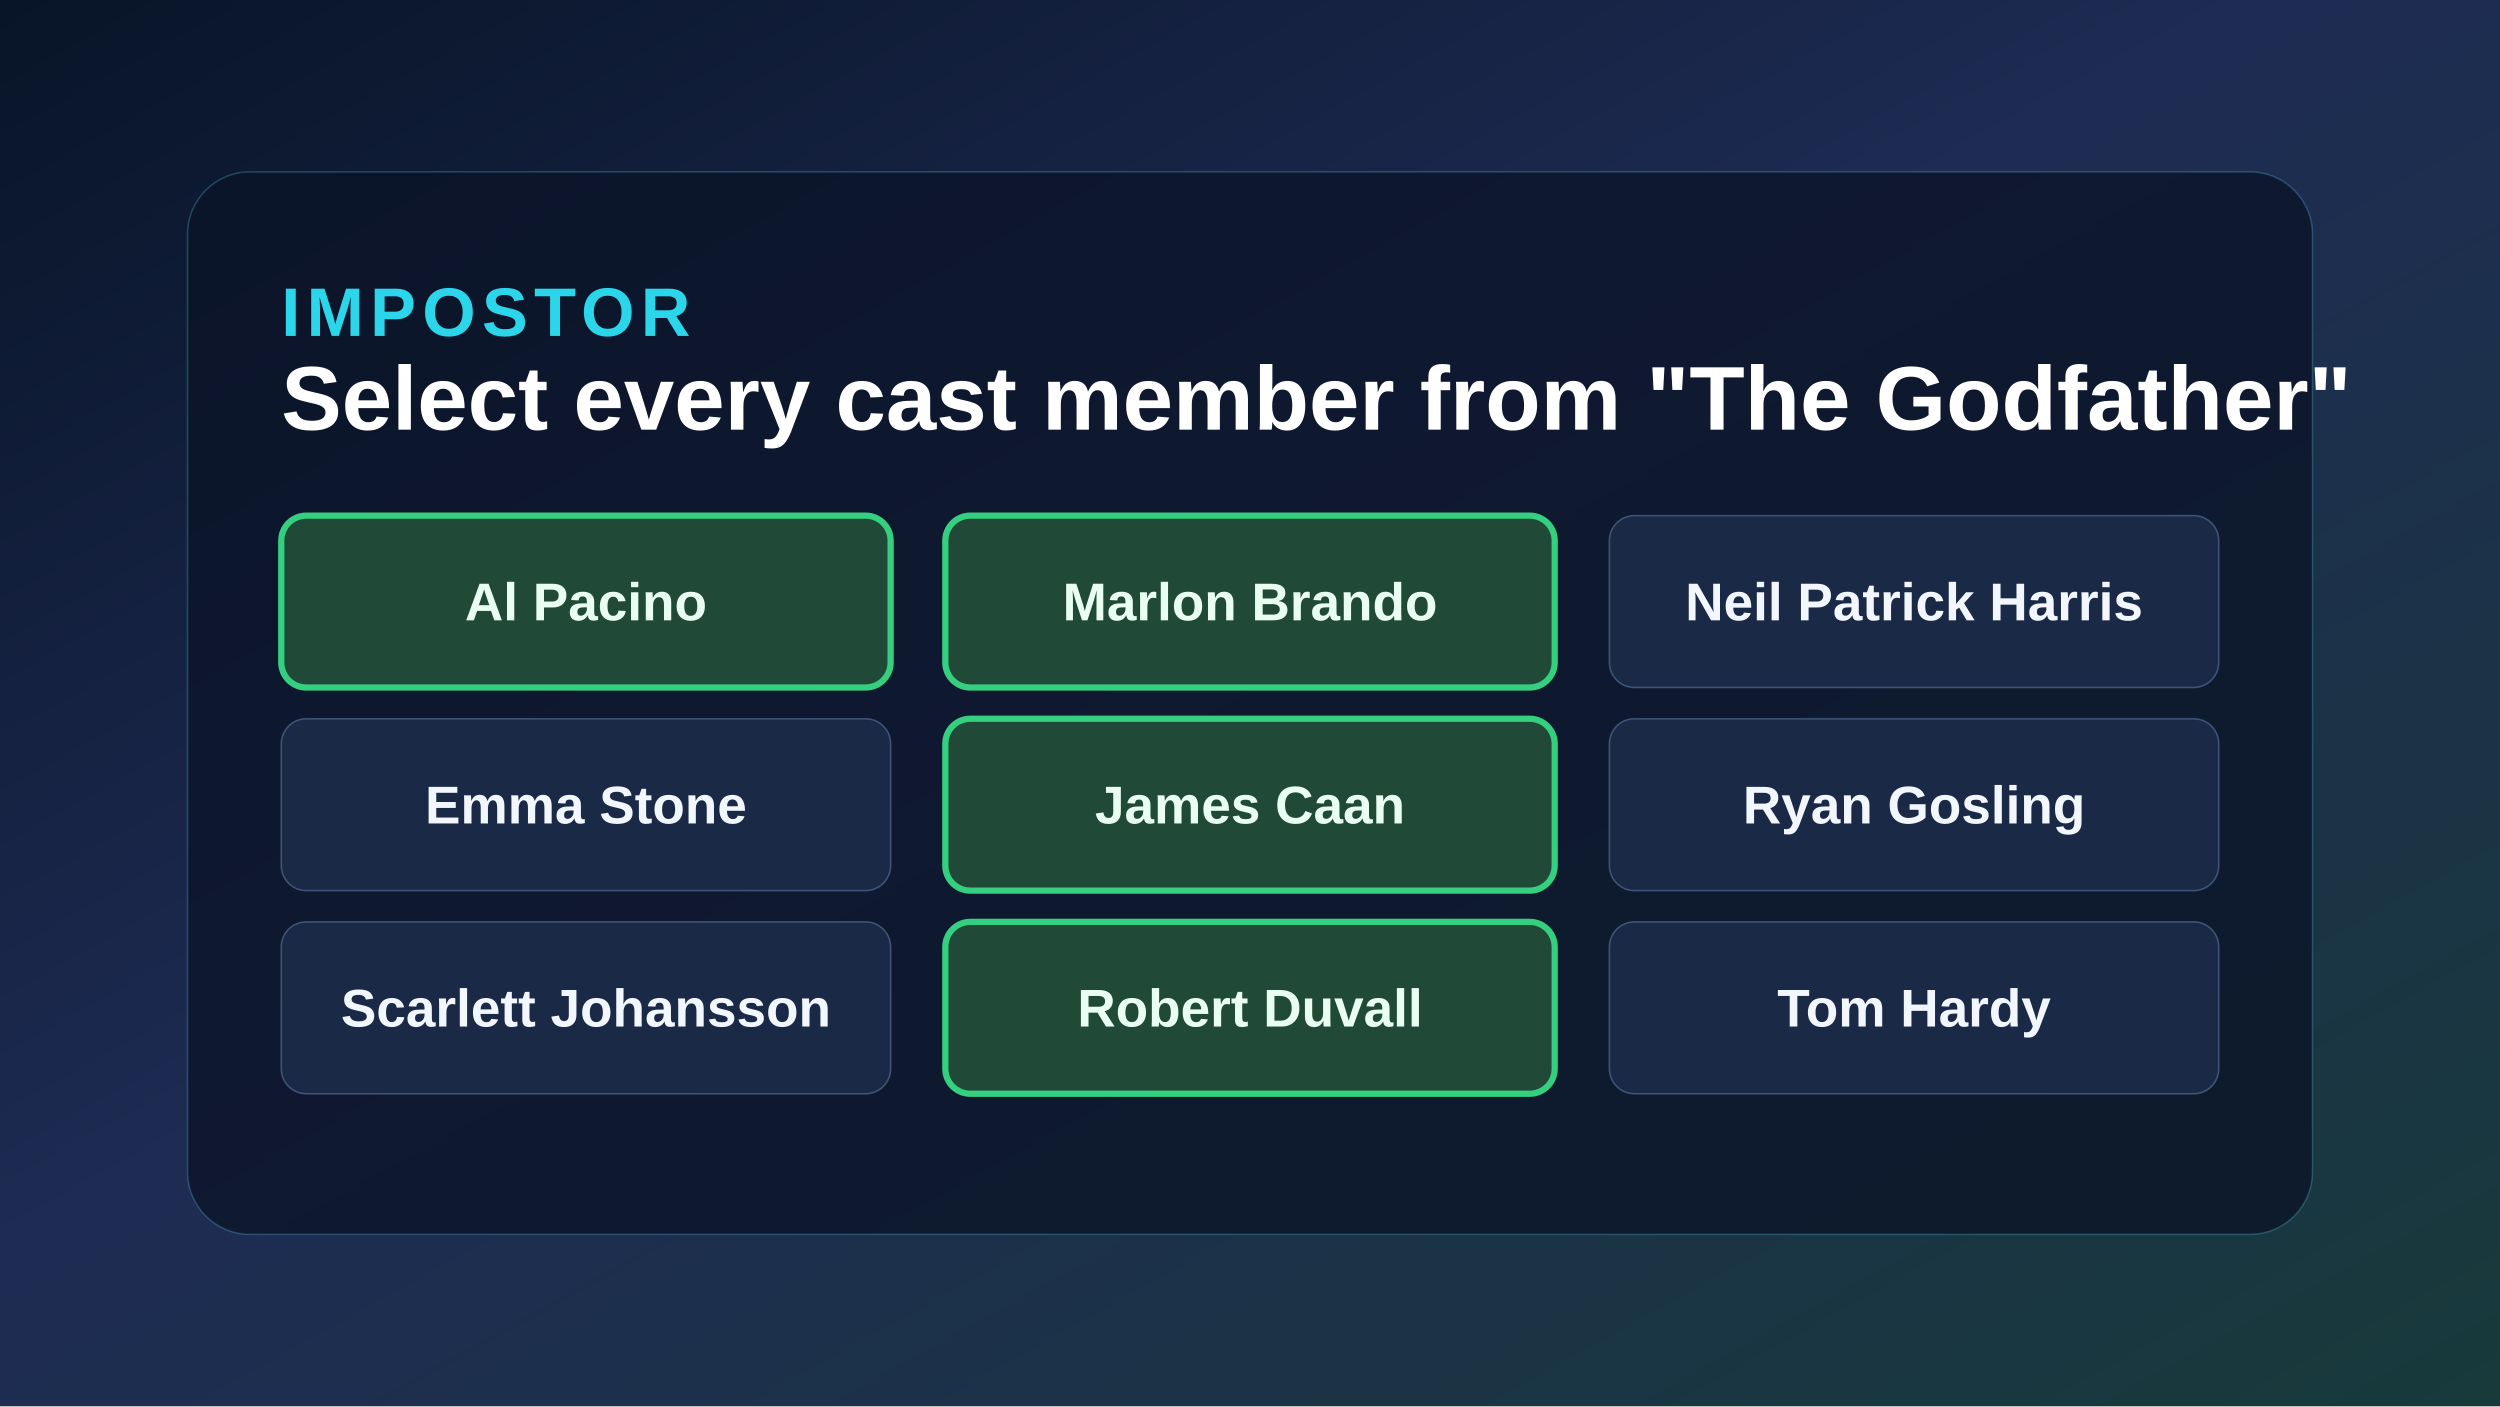
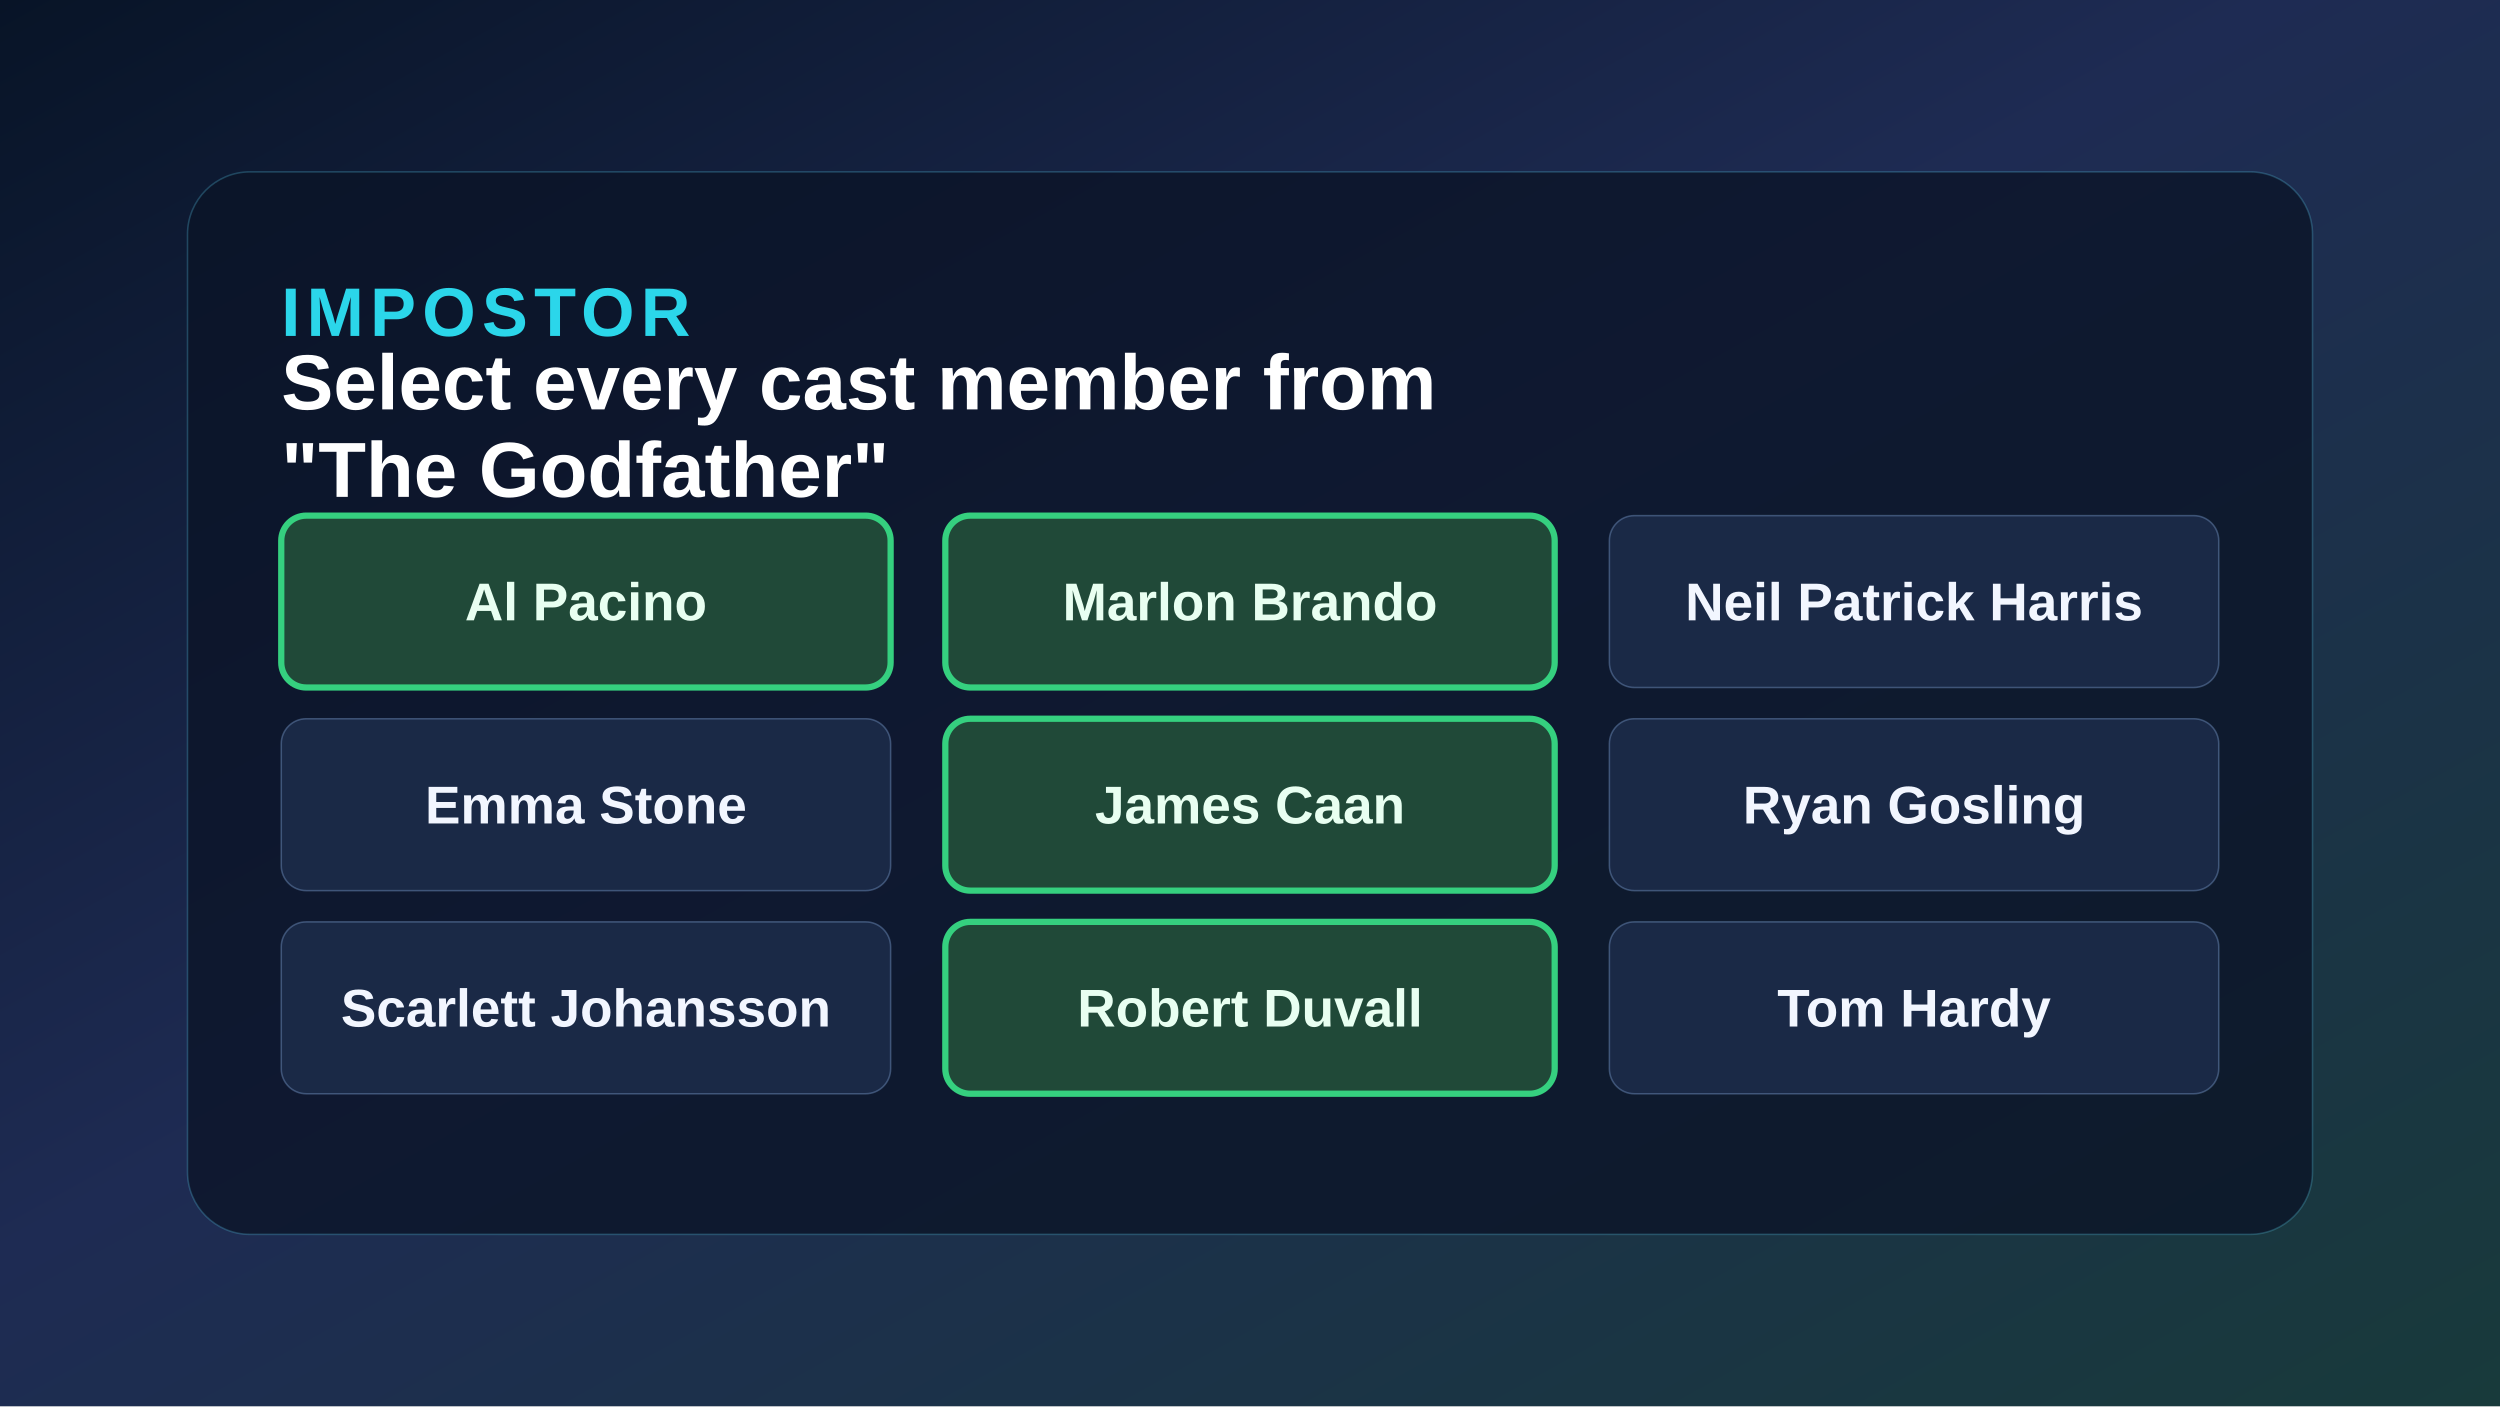
<svg xmlns="http://www.w3.org/2000/svg" viewBox="0 0 1600 900" role="img" aria-labelledby="title desc">
  <defs>
    <linearGradient id="bg" x1="0" y1="0" x2="1" y2="1">
      <stop offset="0%" stop-color="#081427" />
      <stop offset="45%" stop-color="#1e2b53" />
      <stop offset="100%" stop-color="#183a3b" />
    </linearGradient>
  </defs>
  <rect width="1600" height="900" fill="url(#bg)" />
  <rect x="120" y="110" width="1360" height="680" rx="40" fill="#0b1427" fill-opacity="0.78" stroke="#61dfff" stroke-opacity="0.24" />
  <text x="180" y="215" fill="#2bd6ea" font-family="Arial, sans-serif" font-size="44" font-weight="700" letter-spacing="4">IMPOSTOR</text>
-   <text x="180" y="275" fill="#ffffff" font-family="Arial, sans-serif" font-size="58" font-weight="700">Select every cast member from "The Godfather"</text>
+   <text x="180" y="262" fill="#ffffff" font-family="Arial, sans-serif" font-size="50" font-weight="700">
+     <tspan x="180" dy="0">Select every cast member from</tspan>
+     <tspan x="180" dy="56">"The Godfather"</tspan>
+   </text>
  <g font-family="Arial, sans-serif" font-size="34" font-weight="700">
    <rect x="180" y="330" width="390" height="110" rx="16" fill="#204938" stroke="#35d07f" stroke-width="4" />
    <text x="375" y="397" fill="#e8fff1" text-anchor="middle">Al Pacino</text>
    <rect x="605" y="330" width="390" height="110" rx="16" fill="#204938" stroke="#35d07f" stroke-width="4" />
    <text x="800" y="397" fill="#e8fff1" text-anchor="middle">Marlon Brando</text>
    <rect x="1030" y="330" width="390" height="110" rx="16" fill="#1a2946" stroke="#7ea0d2" stroke-opacity="0.4" />
    <text x="1225" y="397" fill="#f2f6ff" text-anchor="middle">Neil Patrick Harris</text>
    <rect x="180" y="460" width="390" height="110" rx="16" fill="#1a2946" stroke="#7ea0d2" stroke-opacity="0.4" />
    <text x="375" y="527" fill="#f2f6ff" text-anchor="middle">Emma Stone</text>
    <rect x="605" y="460" width="390" height="110" rx="16" fill="#204938" stroke="#35d07f" stroke-width="4" />
    <text x="800" y="527" fill="#e8fff1" text-anchor="middle">James Caan</text>
    <rect x="1030" y="460" width="390" height="110" rx="16" fill="#1a2946" stroke="#7ea0d2" stroke-opacity="0.4" />
    <text x="1225" y="527" fill="#f2f6ff" text-anchor="middle">Ryan Gosling</text>
    <rect x="180" y="590" width="390" height="110" rx="16" fill="#1a2946" stroke="#7ea0d2" stroke-opacity="0.4" />
    <text x="375" y="657" fill="#f2f6ff" text-anchor="middle">Scarlett Johansson</text>
    <rect x="605" y="590" width="390" height="110" rx="16" fill="#204938" stroke="#35d07f" stroke-width="4" />
    <text x="800" y="657" fill="#e8fff1" text-anchor="middle">Robert Duvall</text>
    <rect x="1030" y="590" width="390" height="110" rx="16" fill="#1a2946" stroke="#7ea0d2" stroke-opacity="0.4" />
    <text x="1225" y="657" fill="#f2f6ff" text-anchor="middle">Tom Hardy</text>
  </g>
</svg>
